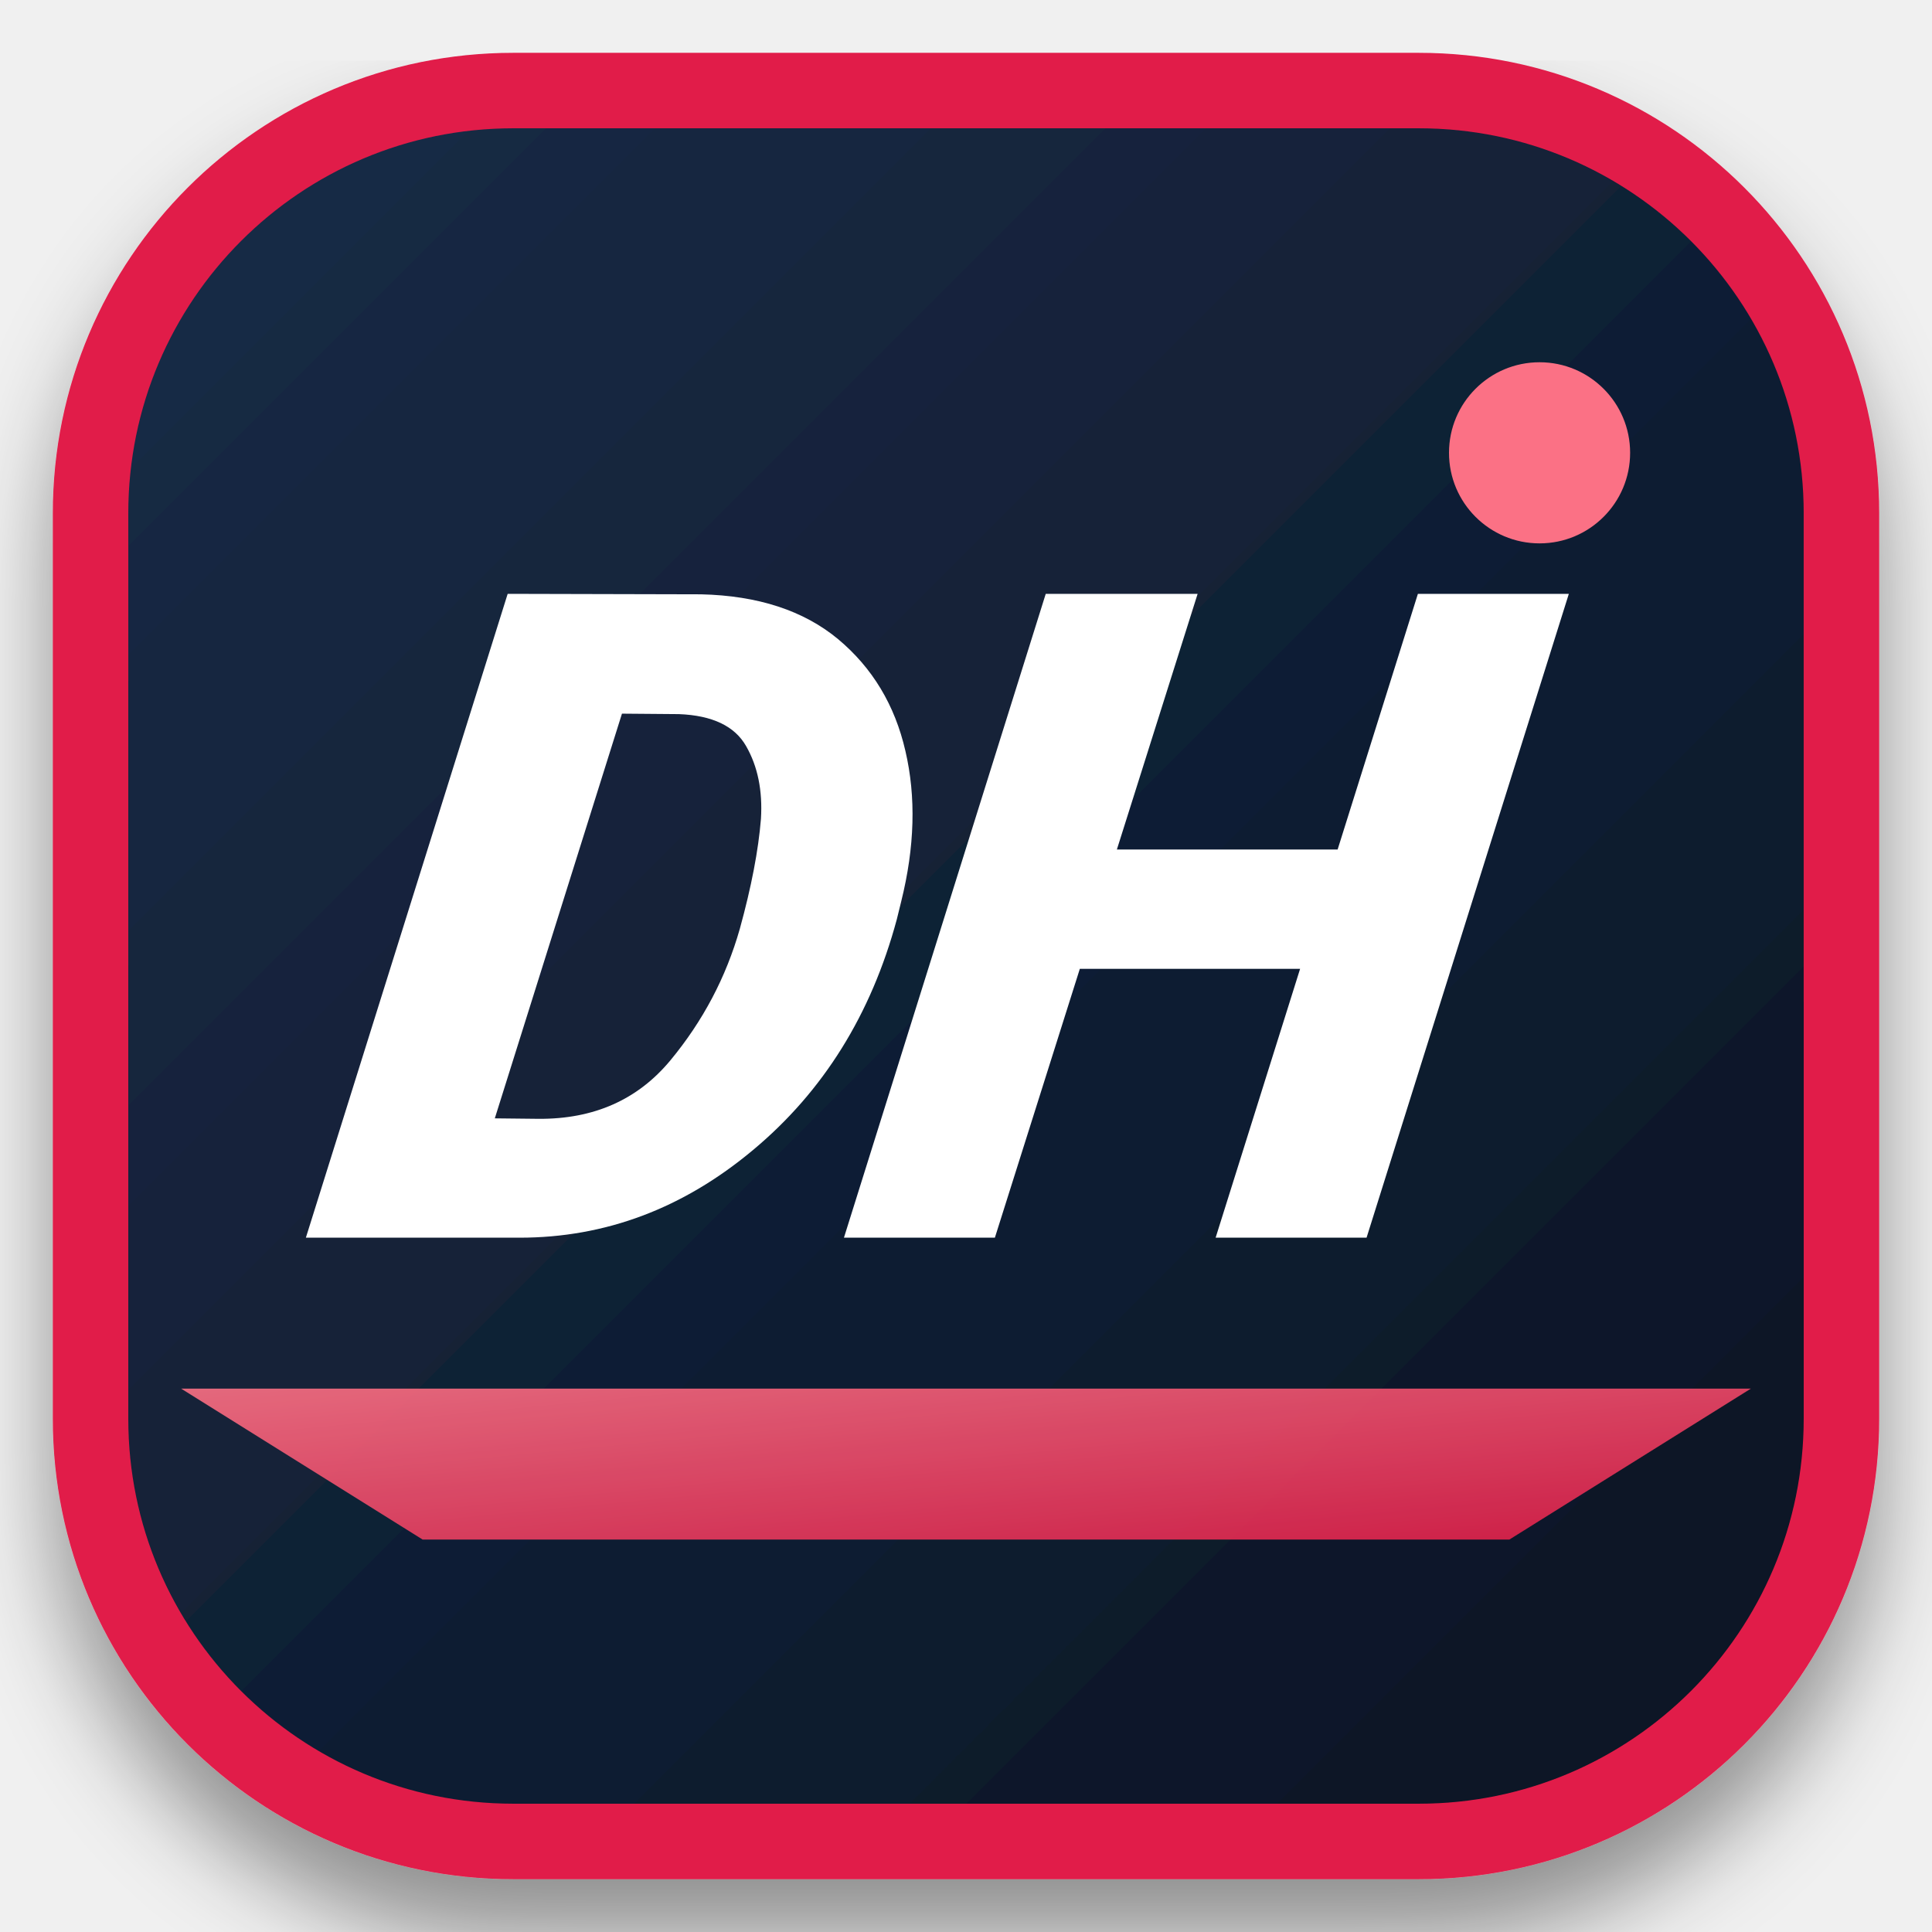
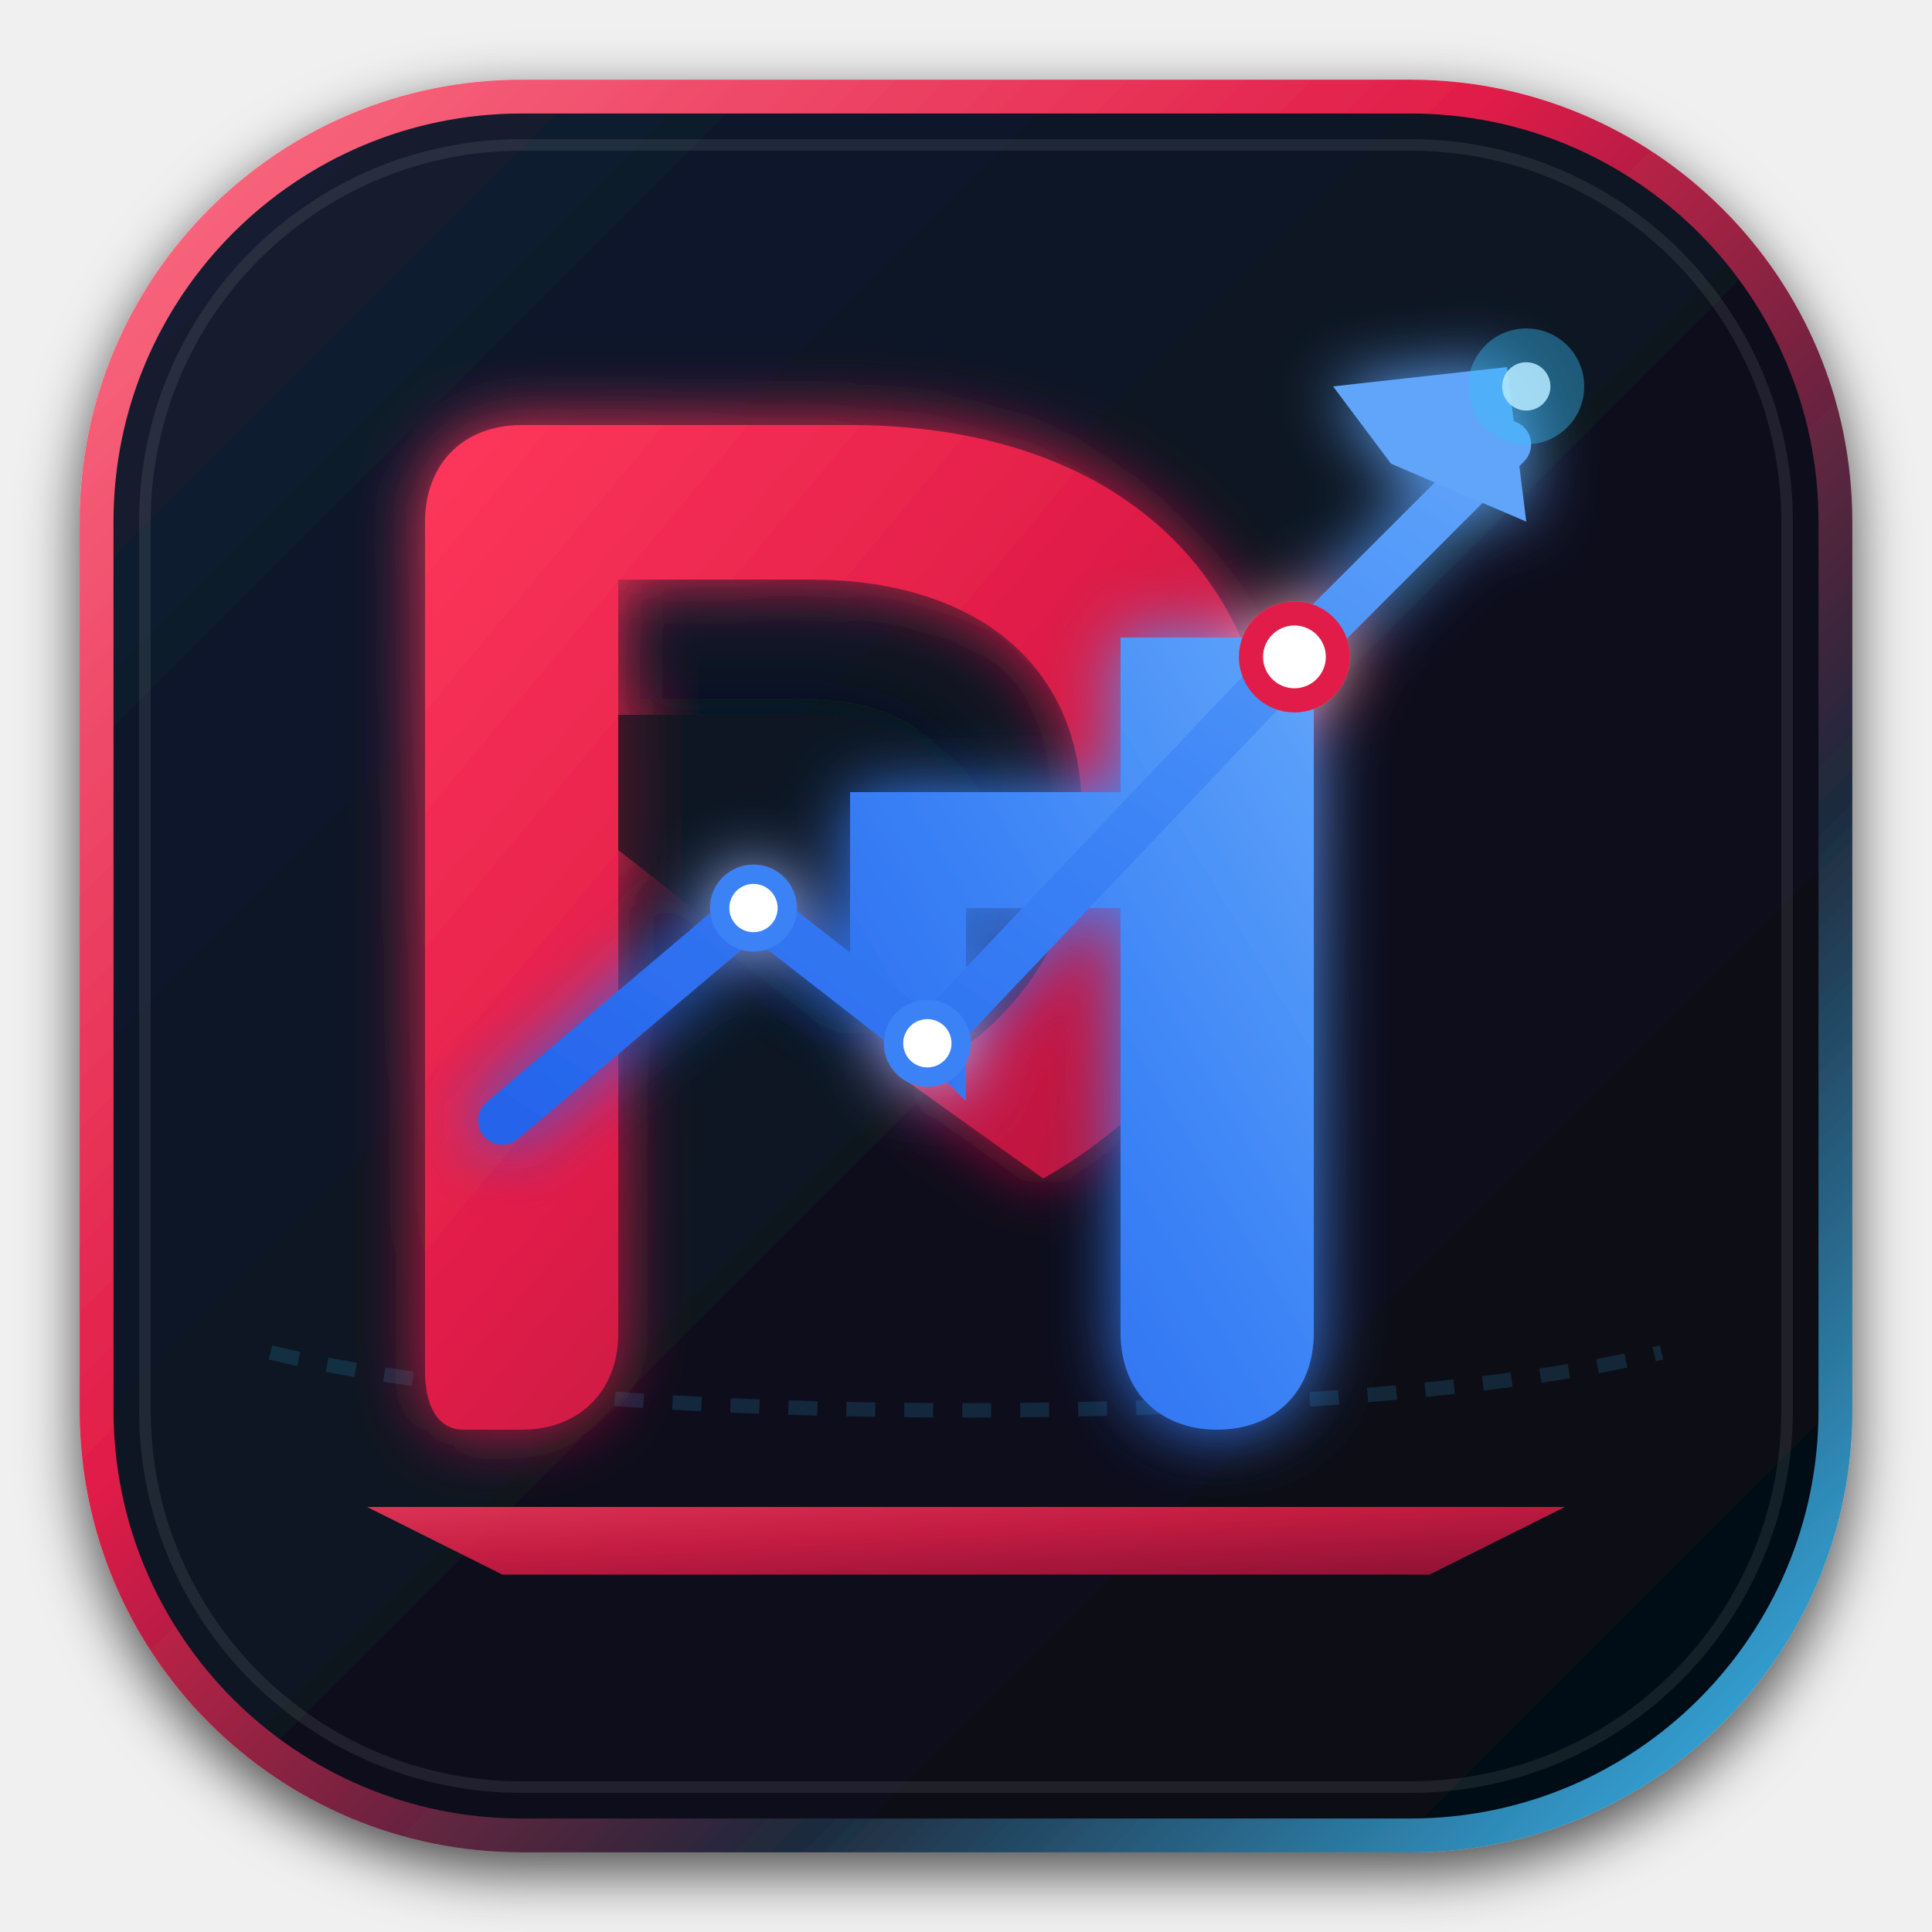
- <svg xmlns="http://www.w3.org/2000/svg" viewBox="0 0 64 64" width="64" height="64">
+ <svg xmlns="http://www.w3.org/2000/svg" viewBox="0 0 200 200" width="100%" height="100%">
  <defs>
-     <linearGradient id="dh_bg" x1="0%" y1="0%" x2="100%" y2="100%">
-       <stop offset="0%" stop-color="#182C48" />
-       <stop offset="100%" stop-color="#0A1322" />
+     <linearGradient id="dhBadgeBg" x1="0%" y1="0%" x2="100%" y2="100%">
+       <stop offset="0%" stop-color="#141E33" />
+       <stop offset="50%" stop-color="#0B1220" />
+       <stop offset="100%" stop-color="#050811" />
    </linearGradient>
-     <linearGradient id="dh_accent" x1="0%" y1="0%" x2="100%" y2="100%">
+     <linearGradient id="dhCrimsonGrad" x1="0%" y1="0%" x2="100%" y2="100%">
+       <stop offset="0%" stop-color="#FF385C" />
+       <stop offset="45%" stop-color="#E11D48" />
+       <stop offset="100%" stop-color="#9F1239" />
+     </linearGradient>
+     <linearGradient id="dhBlueGrad" x1="0%" y1="100%" x2="100%" y2="0%">
+       <stop offset="0%" stop-color="#2563EB" />
+       <stop offset="50%" stop-color="#3B82F6" />
+       <stop offset="100%" stop-color="#60A5FA" />
+     </linearGradient>
+     <linearGradient id="dhRimGrad" x1="0%" y1="0%" x2="100%" y2="100%">
      <stop offset="0%" stop-color="#FB7185" />
-       <stop offset="100%" stop-color="#E11D48" />
+       <stop offset="40%" stop-color="#E11D48" />
+       <stop offset="70%" stop-color="#1E293B" />
+       <stop offset="100%" stop-color="#38BDF8" />
    </linearGradient>
-     <filter id="dh_shadow" x="-10%" y="-10%" width="120%" height="125%">
-       <feDropShadow dx="0" dy="2" stdDeviation="1.5" flood-color="#000000" flood-opacity="0.4" />
+     <filter id="dhEmblemShadow" x="-20%" y="-20%" width="140%" height="140%">
+       <feDropShadow dx="0" dy="6" stdDeviation="8" flood-color="#E11D48" flood-opacity="0.35" />
+       <feDropShadow dx="0" dy="2" stdDeviation="3" flood-color="#000000" flood-opacity="0.7" />
+     </filter>
+     <filter id="dhGlow" x="-30%" y="-30%" width="160%" height="160%">
+       <feGaussianBlur stdDeviation="3.5" result="coloredBlur" />
+       <feMerge>
+         <feMergeNode in="coloredBlur" />
+         <feMergeNode in="SourceGraphic" />
+       </feMerge>
    </filter>
  </defs>
-   <rect x="3" y="3" width="58" height="58" rx="14" ry="14" fill="url(#dh_bg)" stroke="#E11D48" stroke-width="2.5" filter="url(#dh_shadow)" />
-   <path d="M 6 46 L 58 46 L 50 51 L 14 51 Z" fill="url(#dh_accent)" opacity="0.9" />
-   <g transform="skewX(-8)">
-     <text x="35" y="41" font-family="system-ui, -apple-system, BlinkMacSystemFont, 'Segoe UI', Roboto, 'Inter', sans-serif" font-size="30" font-weight="900" font-style="italic" fill="#FFFFFF" text-anchor="middle" letter-spacing="-1">DH</text>
+   <rect x="10" y="10" width="180" height="180" rx="44" ry="44" fill="url(#dhBadgeBg)" stroke="url(#dhRimGrad)" stroke-width="3.5" filter="url(#dhEmblemShadow)" />
+   <rect x="15" y="15" width="170" height="170" rx="39" ry="39" fill="none" stroke="#FFFFFF" stroke-opacity="0.08" stroke-width="1.2" />
+   <path d="M 28 140 C 60 148, 140 148, 172 140" stroke="#38BDF8" stroke-opacity="0.15" stroke-width="1.5" stroke-dasharray="3 3" fill="none" />
+   <g filter="url(#dhGlow)">
+     <path d="M 44 54               C 44 48, 48 44, 54 44               L 88 44               C 114 44, 132 58, 132 84               C 132 100, 122 114, 108 122               L 94 112               C 106 106, 112 96, 112 84               C 112 68, 100 60, 84 60               L 64 60               L 64 138               C 64 144, 60 148, 54 148               L 48 148               C 45 148, 44 145, 44 142               Z" fill="url(#dhCrimsonGrad)" />
+     <path d="M 64 74 L 84 74 C 95 74, 102 81, 102 91 C 102 99, 96 105, 87 106 L 64 88 Z" fill="#0B1220" opacity="0.9" />
  </g>
-   <circle cx="51" cy="15" r="3" fill="#FB7185" />
+   <g filter="url(#dhGlow)">
+     <path d="M 126 148               C 120 148, 116 144, 116 138               L 116 94               L 100 94               L 100 114               L 88 102               L 88 82               L 116 82               L 116 66               L 136 66               L 136 138               C 136 144, 132 148, 126 148 Z" fill="url(#dhBlueGrad)" />
+     <path d="M 52 116               L 78 94               L 96 108               L 134 68               L 156 46" fill="none" stroke="url(#dhBlueGrad)" stroke-width="5" stroke-linecap="round" stroke-linejoin="round" />
+     <polygon points="156,38 158,54 144,48 138,40" fill="#60A5FA" />
+     <circle cx="78" cy="94" r="3.5" fill="#FFFFFF" stroke="#3B82F6" stroke-width="2" />
+     <circle cx="96" cy="108" r="3.5" fill="#FFFFFF" stroke="#3B82F6" stroke-width="2" />
+     <circle cx="134" cy="68" r="4.5" fill="#FFFFFF" stroke="#E11D48" stroke-width="2.5" />
+   </g>
+   <path d="M 38 156 L 162 156 L 148 163 L 52 163 Z" fill="url(#dhCrimsonGrad)" opacity="0.85" />
+   <circle cx="158" cy="40" r="2.5" fill="#FFFFFF" opacity="0.9" />
+   <circle cx="158" cy="40" r="6" fill="#38BDF8" opacity="0.4" />
</svg>
